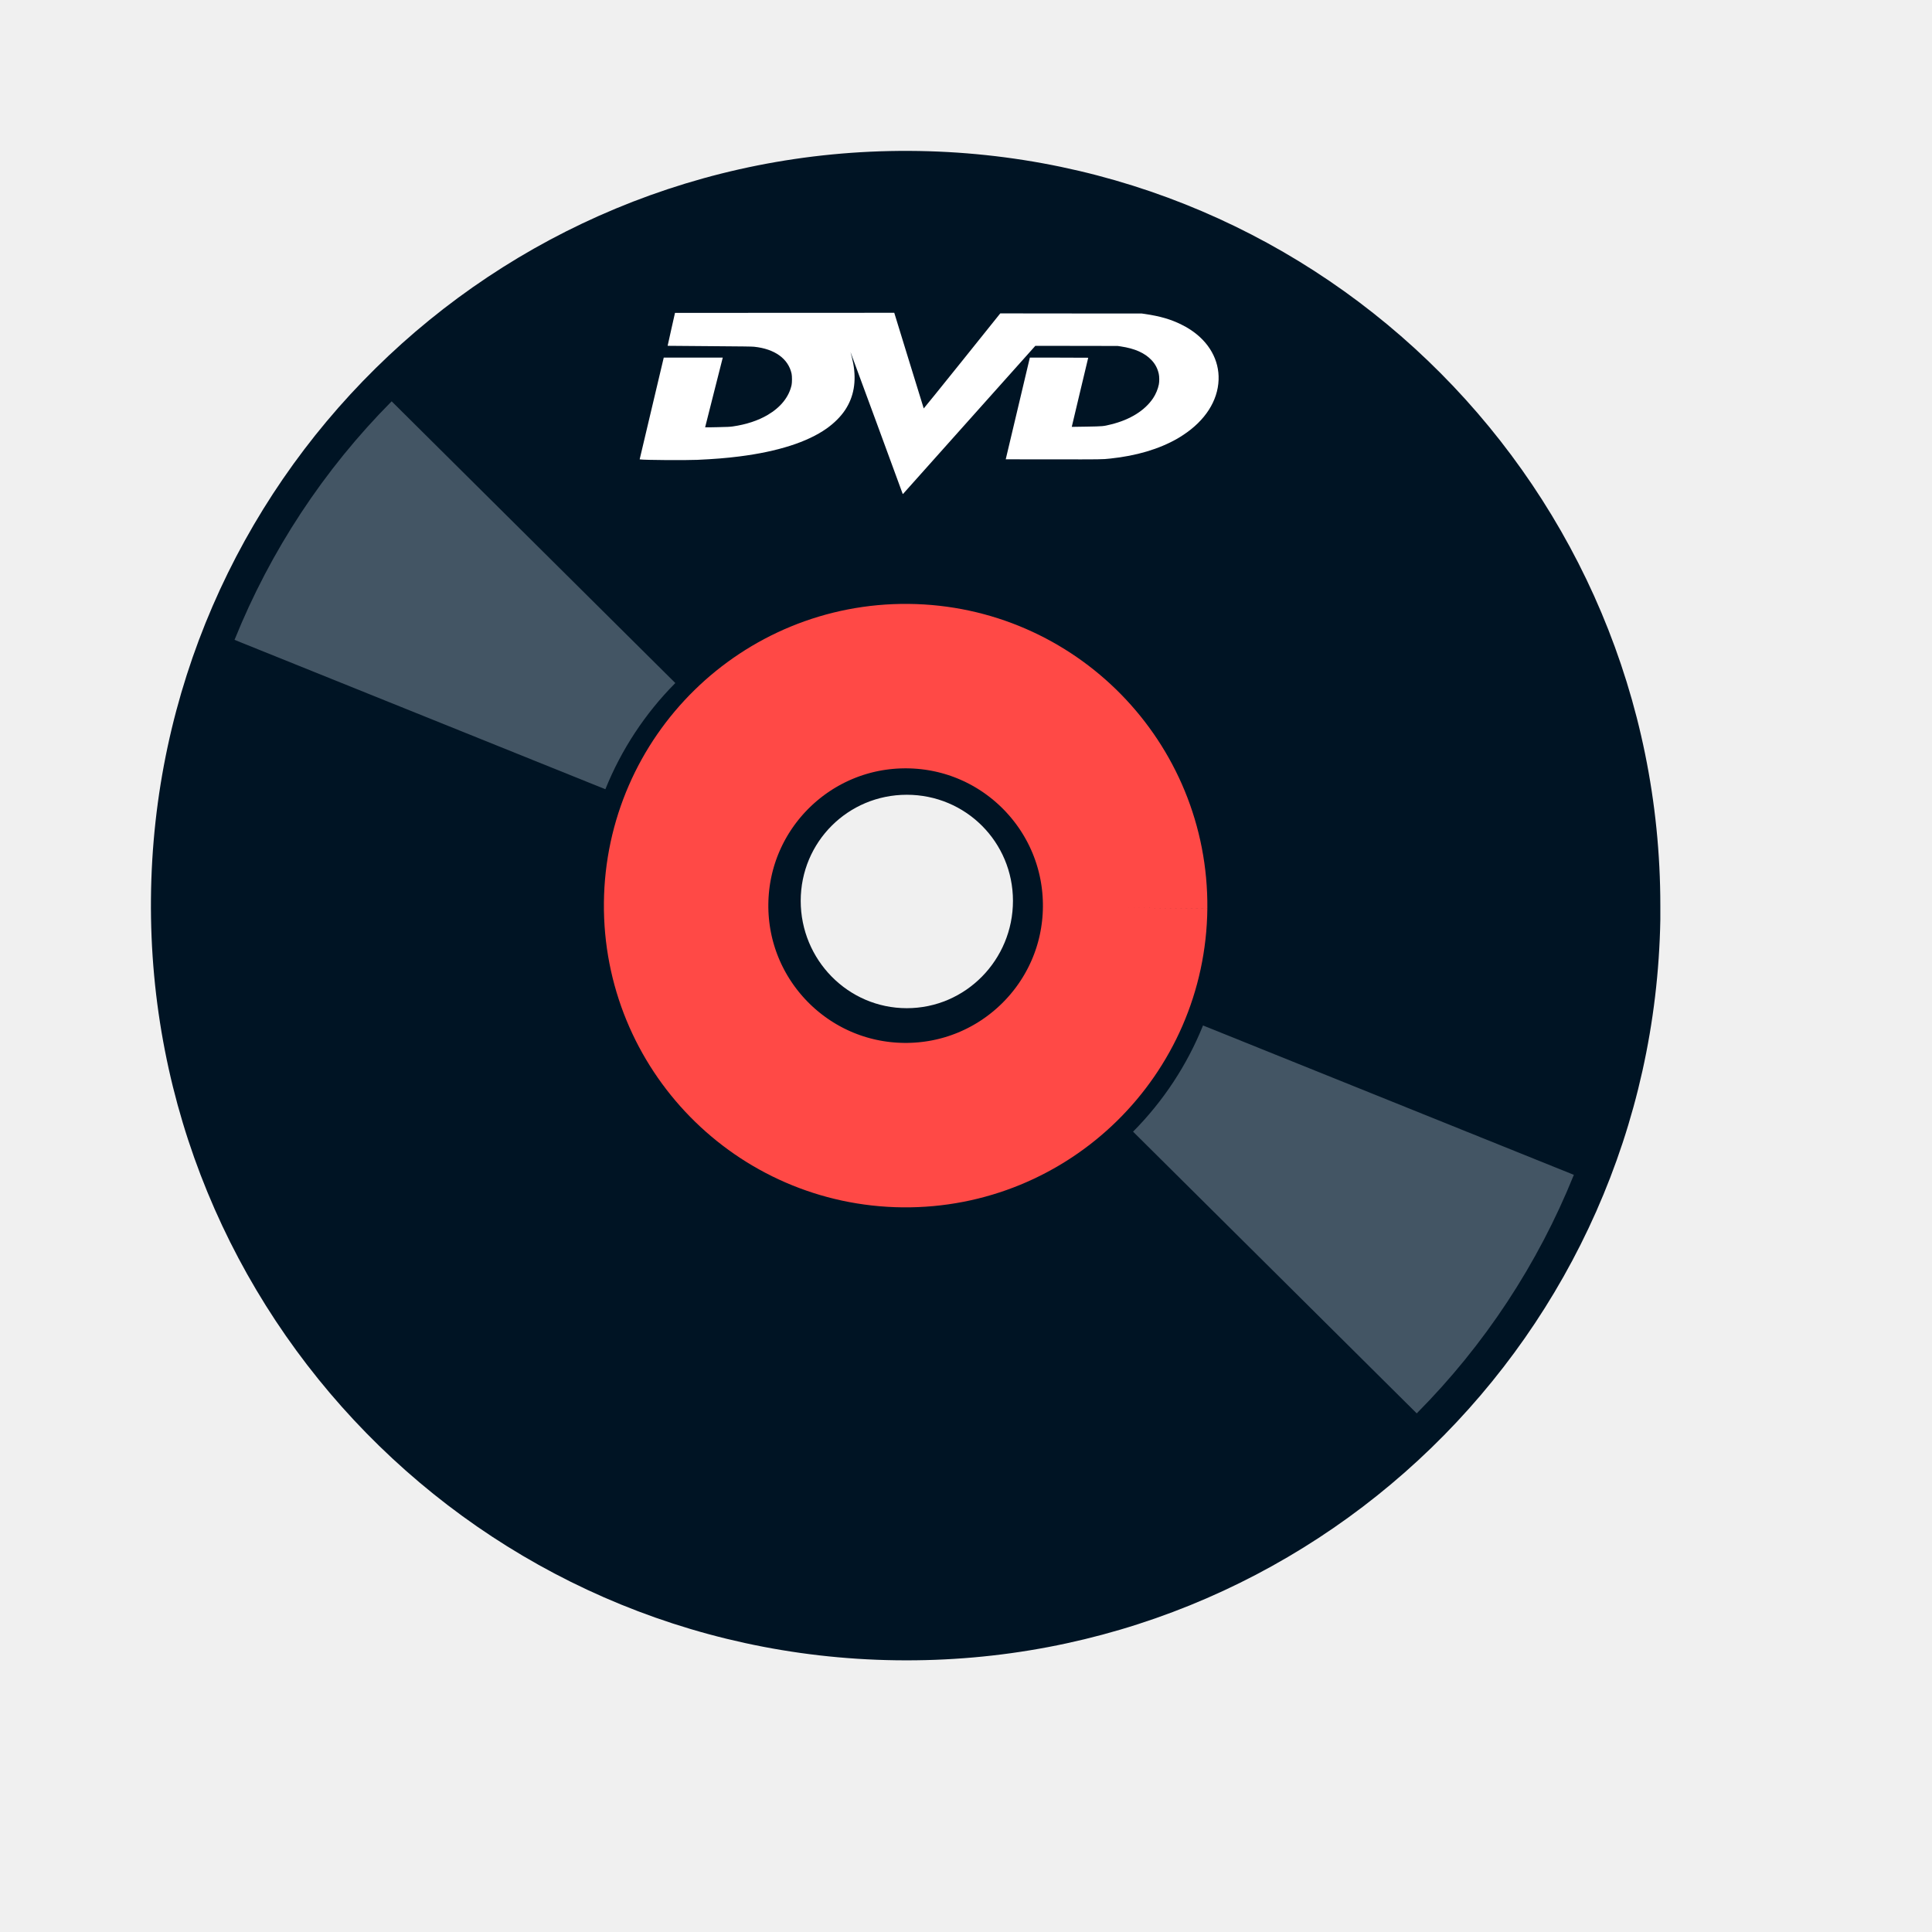
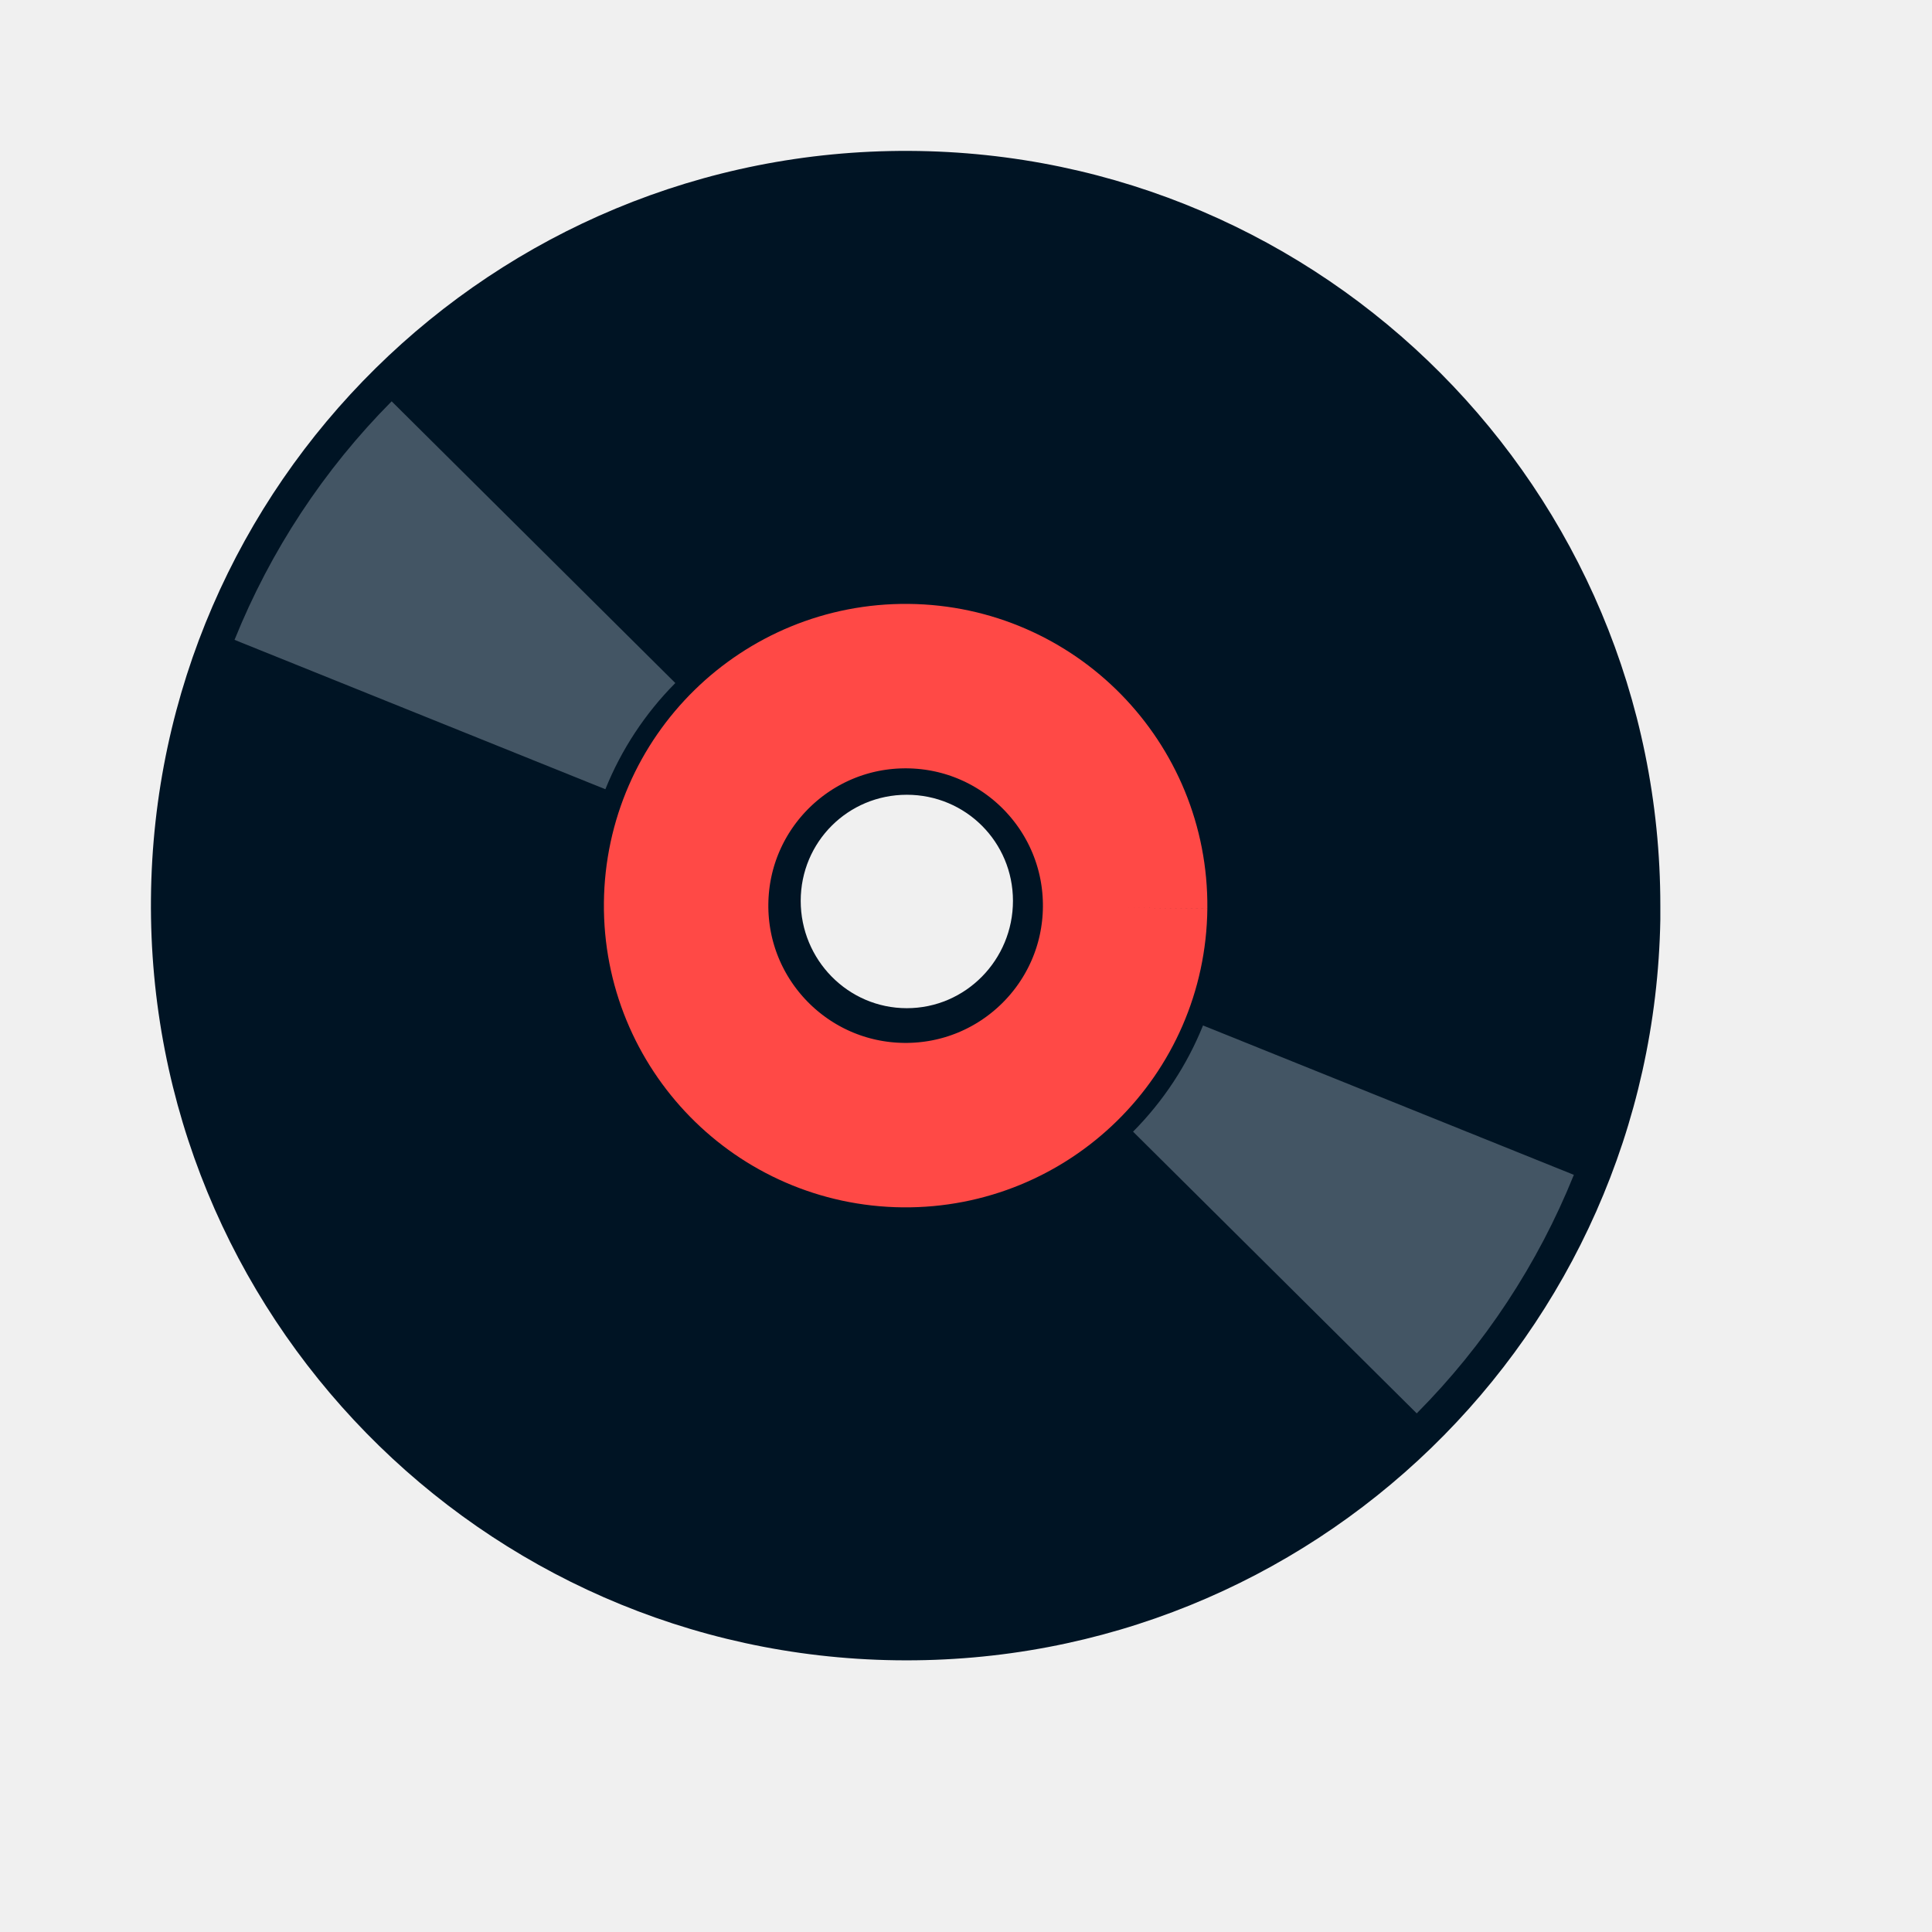
<svg xmlns="http://www.w3.org/2000/svg" width="38.4pt" height="38.4pt">
  <defs />
  <g id="layer1">
    <path id="path4064" transform="translate(3.9996, 3.99897)" fill="#001424" d="M20.095 0C9.083 -0.049 0.1 8.802 0.001 19.813C-0.098 30.824 8.74 39.852 19.751 40C30.761 40.149 39.803 31.385 40.001 20.375L40.001 20C40.001 8.989 31.106 0.05 20.095 0ZM20.032 17.063C21.592 17.063 22.845 18.315 22.845 19.875C22.845 21.436 21.592 22.719 20.032 22.719C18.472 22.719 17.22 21.436 17.22 19.875C17.22 18.315 18.472 17.063 20.032 17.063Z" />
    <path id="shape0" transform="translate(18.183, 18.183)" fill="none" stroke="#ff4946" stroke-width="4.358" stroke-linecap="butt" stroke-linejoin="miter" stroke-miterlimit="2.013" d="M11.634 5.874C11.665 2.662 9.087 0.032 5.874 0C2.662 -0.031 0.032 2.547 0 5.76C-0.031 8.972 2.547 11.602 5.76 11.634C8.972 11.665 11.602 9.087 11.634 5.874" />
-     <path id="path2278" transform="translate(16.9519, 8.28936)" fill="#ffffff" stroke="#e6e6e6" stroke-width="0" stroke-linecap="butt" stroke-linejoin="miter" stroke-miterlimit="0" d="M6.97 4.798C6.969 4.794 6.659 3.949 6.281 2.921C5.903 1.892 5.592 1.049 5.59 1.048C5.589 1.046 5.589 1.05 5.591 1.056C5.602 1.085 5.649 1.28 5.661 1.349C5.746 1.821 5.675 2.227 5.446 2.574C5.33 2.75 5.155 2.925 4.951 3.069C4.444 3.427 3.655 3.679 2.64 3.807C2.295 3.851 1.965 3.877 1.527 3.897C1.216 3.911 0.117 3.903 0.019 3.886L0 3.883L0.319 2.535L0.638 1.188L1.42 1.188L2.202 1.188L2.199 1.2C2.197 1.206 2.092 1.622 1.965 2.123L1.735 3.034L1.751 3.035C1.76 3.037 1.903 3.035 2.07 3.031C2.341 3.025 2.382 3.023 2.466 3.012C2.822 2.961 3.141 2.856 3.394 2.706C3.739 2.503 3.958 2.227 4.026 1.913C4.04 1.849 4.04 1.677 4.026 1.614C3.94 1.217 3.579 0.957 3.036 0.9C2.97 0.893 2.772 0.891 1.849 0.884C1.241 0.88 0.742 0.876 0.741 0.875C0.74 0.874 0.783 0.677 0.838 0.438L0.936 0.003L3.842 0.001L6.747 0L7.136 1.265C7.35 1.961 7.526 2.533 7.528 2.535C7.529 2.538 7.987 1.972 8.544 1.278L9.556 0.016L11.431 0.018L13.305 0.019L13.389 0.031C13.791 0.09 14.078 0.173 14.358 0.313C14.462 0.365 14.508 0.391 14.597 0.449C15.091 0.773 15.361 1.255 15.342 1.776C15.322 2.333 14.987 2.855 14.404 3.238C14.349 3.274 14.278 3.319 14.245 3.337C13.761 3.613 13.165 3.79 12.471 3.863C12.256 3.886 12.256 3.886 10.955 3.884L9.701 3.883L10.021 2.535L10.34 1.188L11.113 1.188C11.539 1.188 11.887 1.189 11.887 1.191C11.887 1.192 11.789 1.605 11.668 2.108C11.548 2.61 11.45 3.023 11.451 3.023C11.452 3.024 11.629 3.021 11.844 3.017C12.286 3.009 12.284 3.009 12.49 2.958C12.995 2.835 13.388 2.59 13.607 2.263C13.677 2.159 13.737 2.015 13.759 1.897C13.774 1.821 13.773 1.692 13.757 1.619C13.726 1.478 13.665 1.36 13.567 1.256C13.386 1.064 13.124 0.947 12.749 0.891L12.668 0.879L11.576 0.877L10.485 0.876L8.731 2.839L6.978 4.802C6.974 4.802 6.972 4.801 6.97 4.798Z" />
    <path id="shape01" transform="translate(33.786, 29.1551)" fill="none" stroke="#435564" stroke-width="10.595" stroke-linecap="butt" stroke-linejoin="miter" stroke-miterlimit="2.013" d="M0 4.568C1.298 3.261 2.321 1.708 3.009 0" />
    <path id="shape1" transform="matrix(-1 0 0 -1 14.1381 18.9363)" fill="none" stroke="#435564" stroke-width="10.595" stroke-linecap="butt" stroke-linejoin="miter" stroke-miterlimit="2.013" d="M0 4.568C1.298 3.261 2.321 1.708 3.009 0" />
  </g>
</svg>
